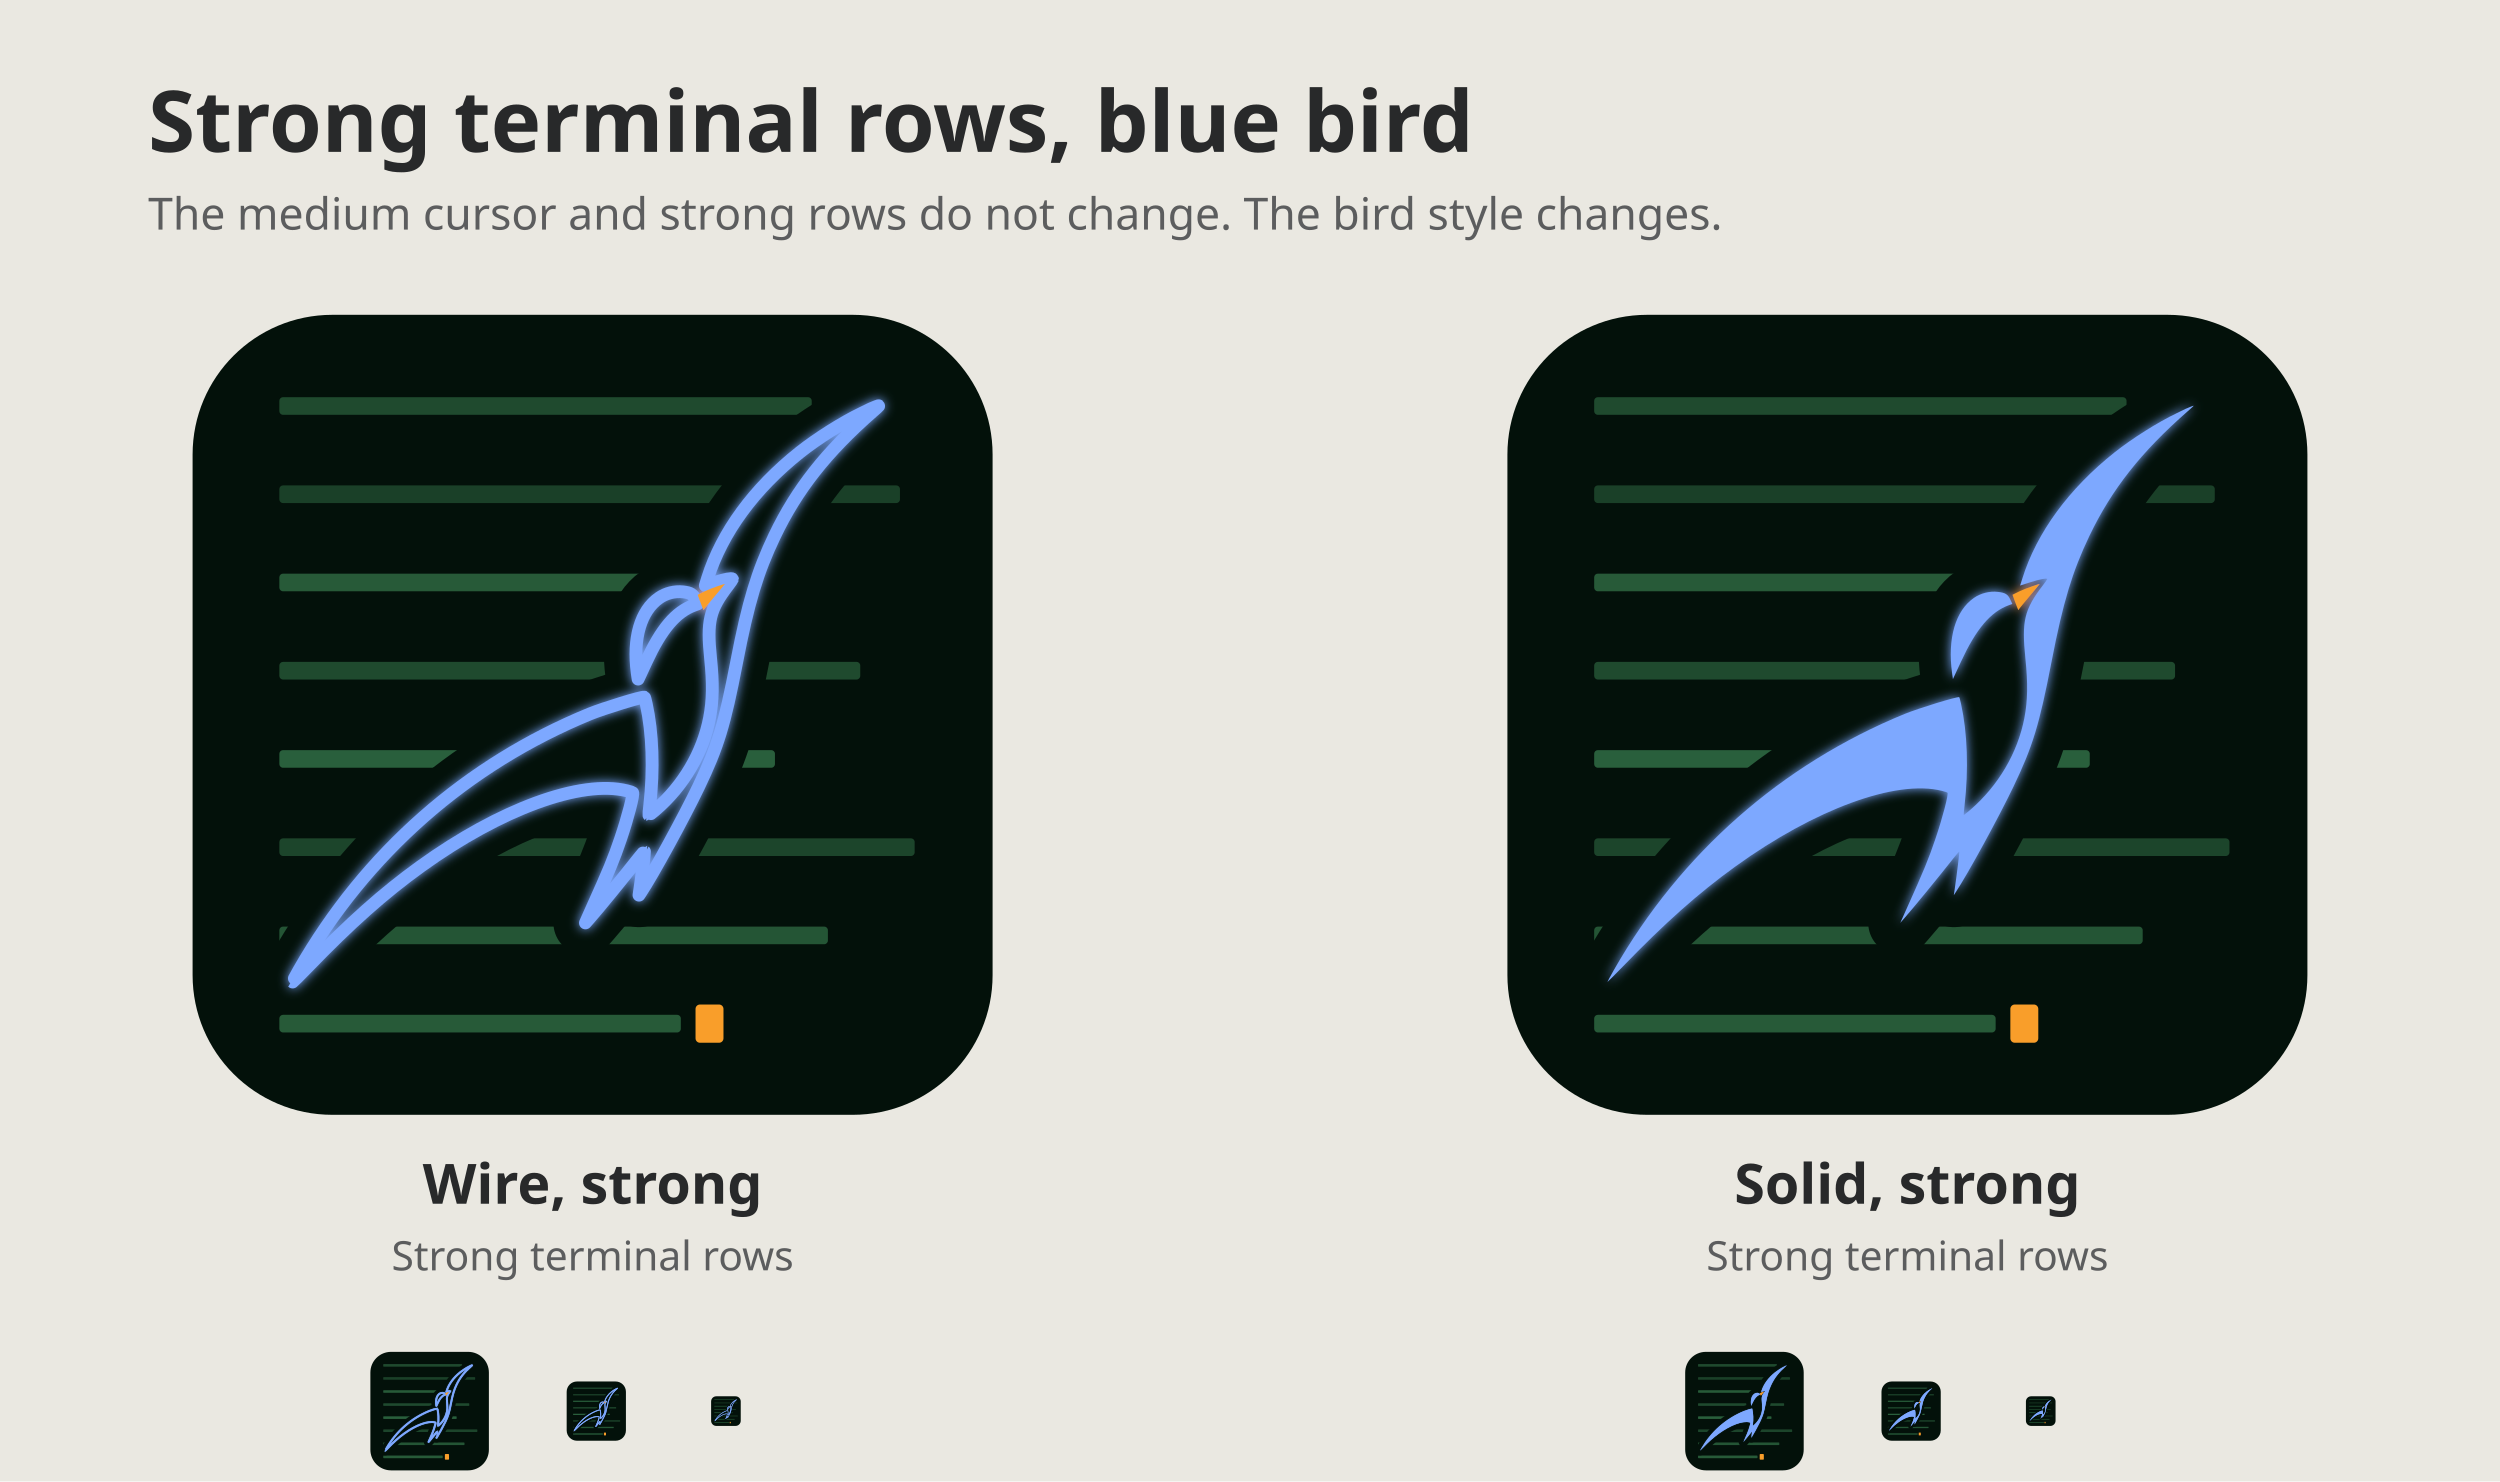
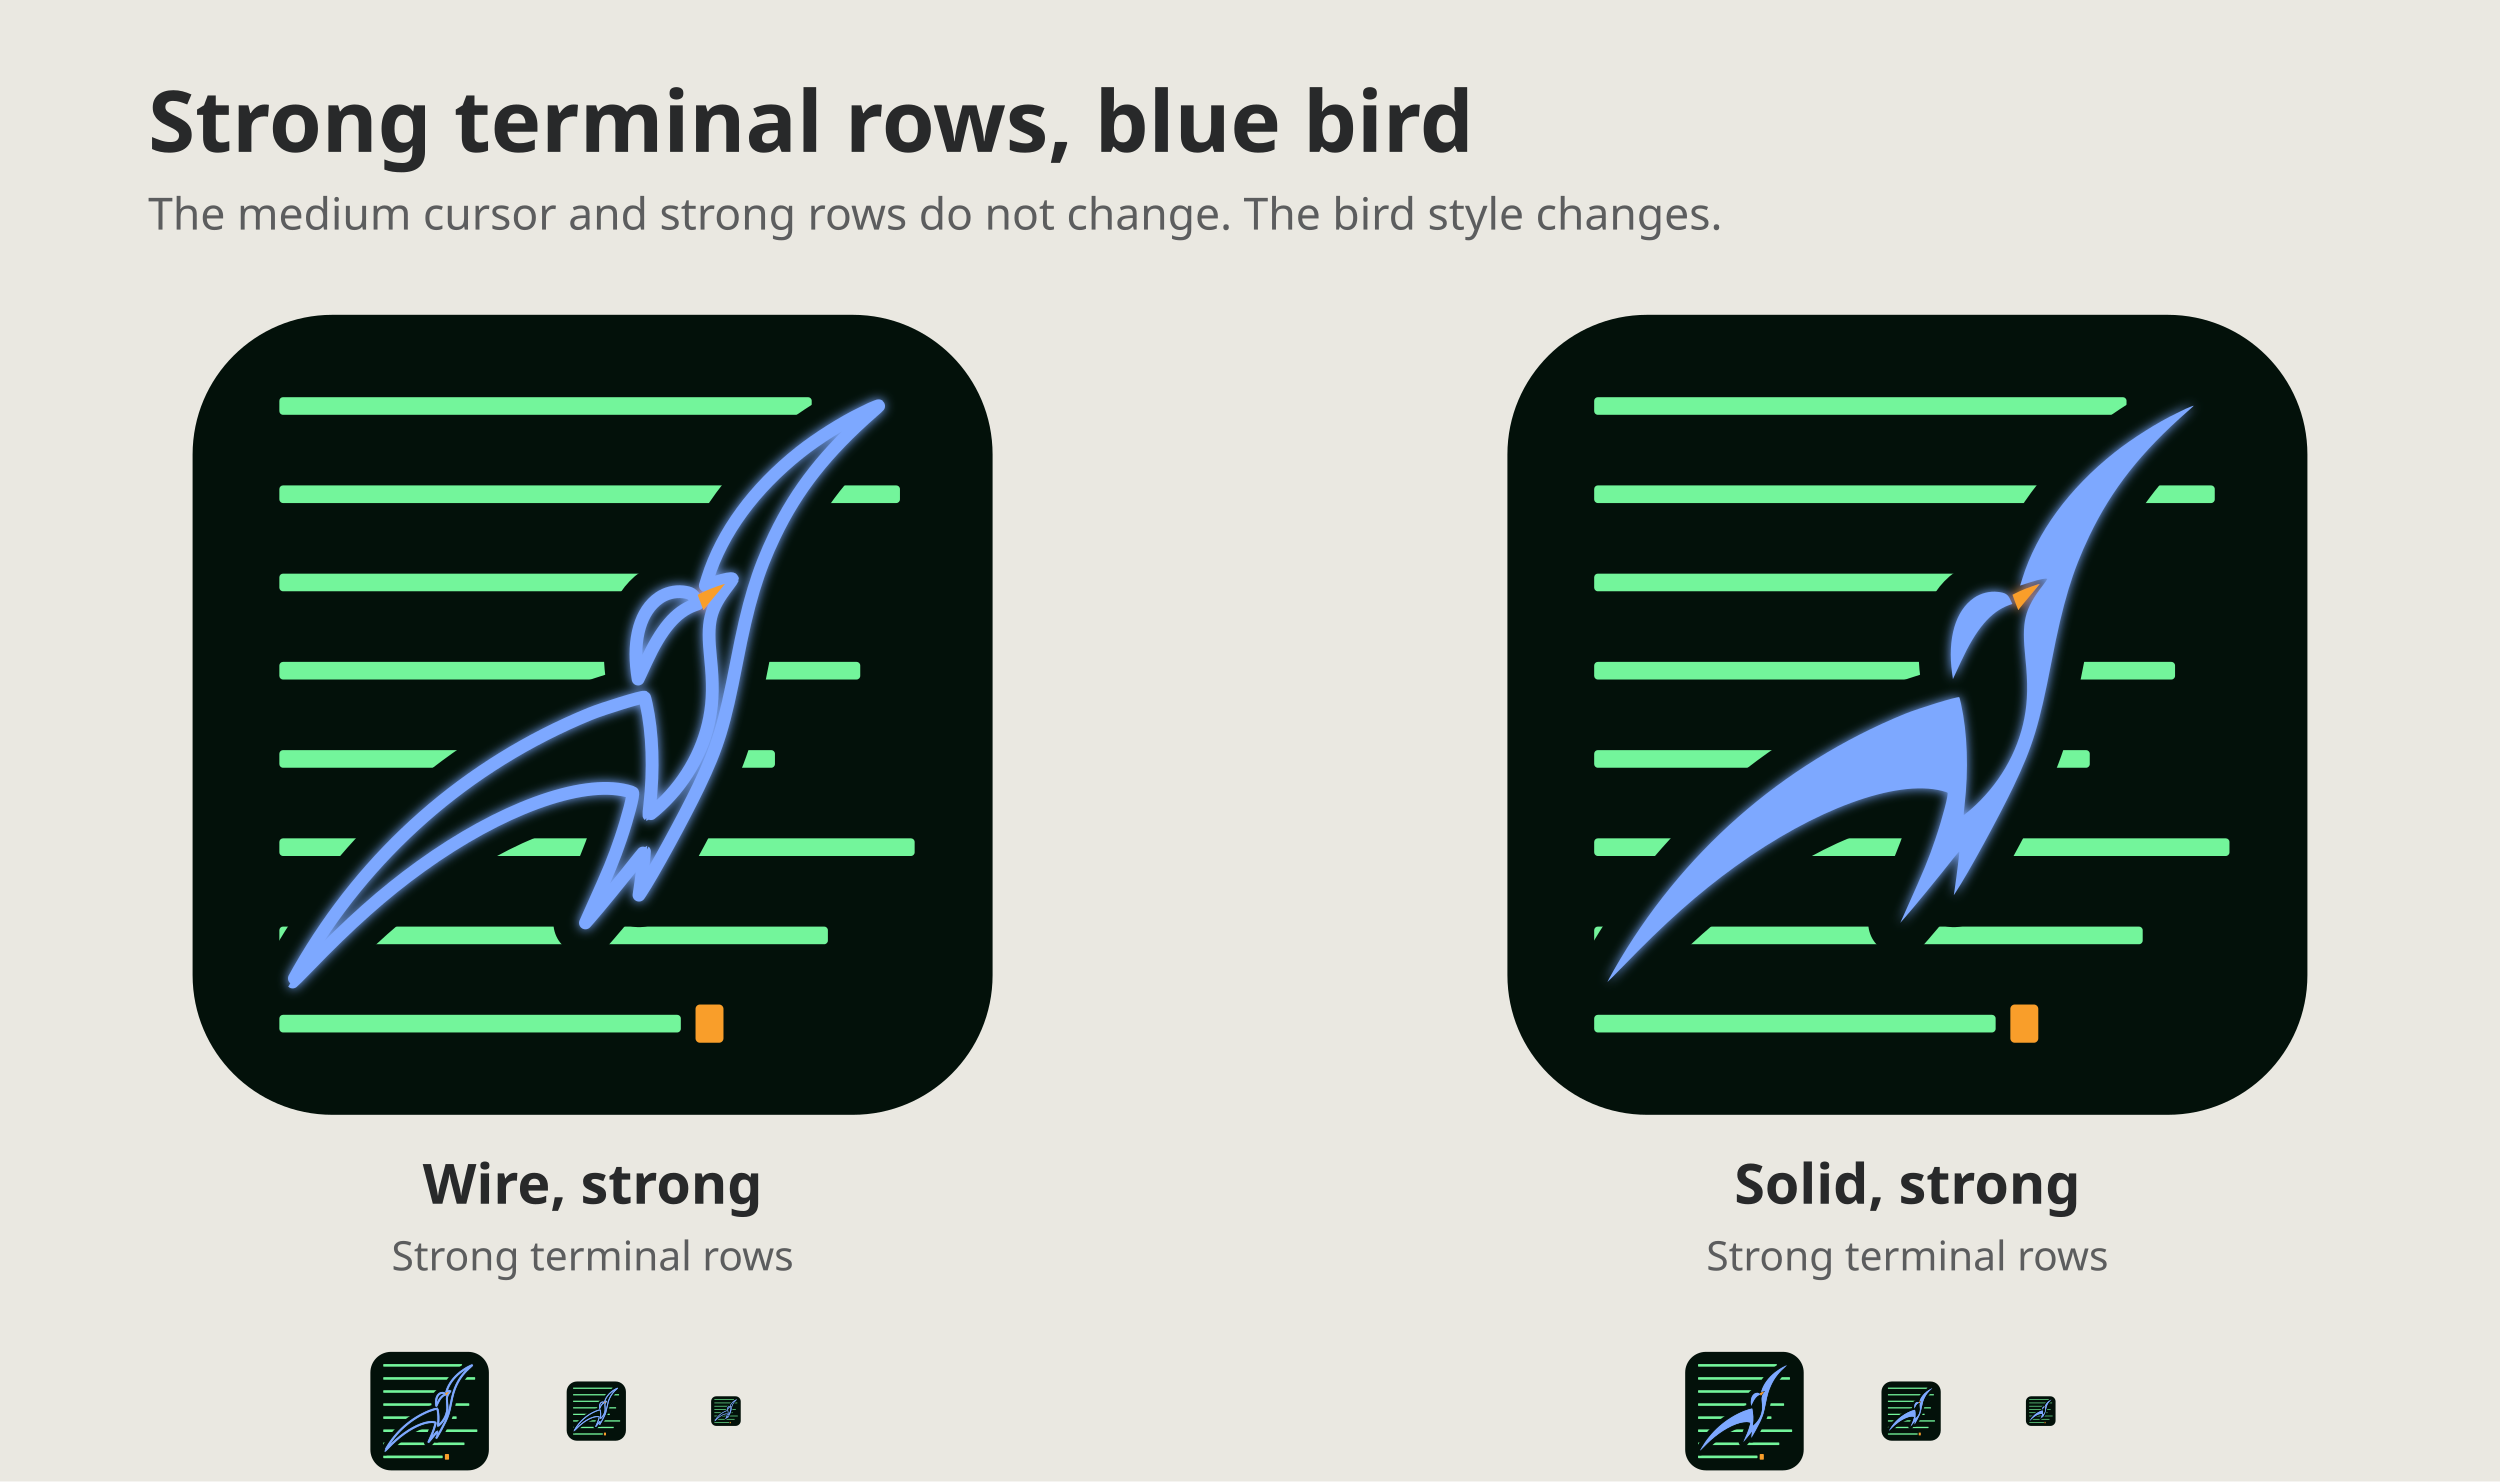
<svg xmlns="http://www.w3.org/2000/svg" xmlns:xlink="http://www.w3.org/1999/xlink" viewBox="0 0 1350 800" width="1350" height="800" role="img" aria-labelledby="title description">
  <defs>
    <g id="tern-shape">
      <path d="M10585 5604c-16-2-79-9-140-15-289-28-711-120-1005-218-780-260-1415-685-1825-1221l-65-85 153-5c135-5 238-22 237-39-1-3-39-31-87-61-365-233-454-369-584-884-85-340-172-567-298-778-256-430-674-774-1161-957-58-21-106-38-108-36-2 2 23 56 56 121 229 458 388 947 443 1361 7 51 11 95 8 97-19 20-597 49-799 41-1871-75-3631-763-5072-1983-82-69-146-127-145-129 2-2 124 56 272 127 772 377 1360 610 1975 784 1328 376 2542 378 3090 6 32-22 62-45 65-50 13-21-182-305-379-550-192-240-301-359-731-800l-140-144 80 44c141 76 639 372 955 567 46 28 86 50 88 48 4-4-144-295-239-470l-43-80 39 29c248 184 930 784 1269 1116 452 443 637 688 1106 1470 438 731 706 1088 1106 1480 519 508 1088 859 1891 1170 128 49 128 49 73 48-30-1-68-3-85-4z" />
      <path d="M6880 4124c-305-80-544-406-649-885l-18-86 191 192c357 359 630 515 902 515h53l-6 68c-7 82-33 114-128 161-104 52-233 65-345 35z" />
    </g>
    <path id="tern-beak" d="M7520 3993c-19-2-53-5-75-8l-40-5v-115c0-63 2-115 4-115 3 0 12 6 20 14 9 7 97 59 196 116 99 56 184 106 190 111 8 8-213 10-295 2z" />
    <g id="bird-shield">
      <g transform="translate(544 544) scale(.82) translate(-544 -544)">
        <g transform="translate(544 544) scale(1.18) rotate(-20) translate(-544 -544)">
          <g transform="translate(0 254)">
            <g transform="translate(0 580) scale(.1 -.1)">
              <use xlink:href="#tern-shape" fill="#03110A" stroke="#03110A" stroke-width="900" stroke-linejoin="round" />
              <use xlink:href="#tern-beak" fill="#03110A" stroke="#03110A" stroke-width="900" stroke-linejoin="round" />
            </g>
          </g>
        </g>
      </g>
    </g>
    <path id="bird-body-mask" d="M644 385c44 7 70 47 67 107-4 76-38 142-106 198 20-79 21-146 7-202-12-49-8-88 32-103z" fill="#03110A" stroke="#03110A" stroke-width="42" stroke-linejoin="round" />
    <g id="wire-tern-blue">
      <g transform="translate(544 544) scale(.82) translate(-544 -544)">
        <g transform="translate(544 544) scale(1.18) rotate(-20) translate(-544 -544)">
          <g transform="translate(0 254)">
            <g transform="translate(0 580) scale(.1 -.1)">
              <use xlink:href="#tern-shape" fill="none" stroke="#7DA8FF" stroke-width="180" stroke-linejoin="round" />
              <use xlink:href="#tern-beak" fill="#F99E2A" />
            </g>
          </g>
        </g>
      </g>
    </g>
    <g id="solid-tern-blue">
      <g transform="translate(544 544) scale(.82) translate(-544 -544)">
        <g transform="translate(544 544) scale(1.18) rotate(-20) translate(-544 -544)">
          <g transform="translate(0 254)">
            <g transform="translate(0 580) scale(.1 -.1)">
              <use xlink:href="#tern-shape" fill="#7DA8FF" />
              <use xlink:href="#tern-beak" fill="#F99E2A" />
            </g>
          </g>
        </g>
      </g>
    </g>
    <filter id="glow" x="-30%" y="-30%" width="160%" height="160%">
      <feGaussianBlur stdDeviation="7" result="blur" />
      <feMerge>
        <feMergeNode in="blur" />
        <feMergeNode in="SourceGraphic" />
      </feMerge>
    </filter>
    <g id="rows-strong" fill="#73F59B">
-       <rect x="118" y="112" width="724" height="24" rx="5" opacity=".25" />
-       <rect x="118" y="232" width="844" height="24" rx="5" opacity=".21" />
-       <rect x="118" y="352" width="612" height="24" rx="5" opacity=".32" />
-       <rect x="118" y="472" width="790" height="24" rx="5" opacity=".25" />
-       <rect x="118" y="592" width="674" height="24" rx="5" opacity=".34" />
-       <rect x="118" y="712" width="864" height="24" rx="5" opacity=".23" />
-       <rect x="118" y="832" width="746" height="24" rx="5" opacity=".30" />
-       <rect x="118" y="952" width="546" height="24" rx="5" opacity=".32" />
+       <rect x="118" y="112" width="724" height="24" rx="5" />
+       <rect x="118" y="232" width="844" height="24" rx="5" />
+       <rect x="118" y="352" width="612" height="24" rx="5" />
+       <rect x="118" y="472" width="790" height="24" rx="5" />
+       <rect x="118" y="592" width="674" height="24" rx="5" />
+       <rect x="118" y="712" width="864" height="24" rx="5" />
+       <rect x="118" y="832" width="746" height="24" rx="5" />
+       <rect x="118" y="952" width="546" height="24" rx="5" />
    </g>
    <g id="bird-wire-blue">
      <use xlink:href="#bird-body-mask" />
      <use xlink:href="#bird-shield" />
      <g filter="url(#glow)">
        <use xlink:href="#wire-tern-blue" />
      </g>
    </g>
    <g id="bird-solid-blue">
      <use xlink:href="#bird-body-mask" />
      <use xlink:href="#bird-shield" />
      <g filter="url(#glow)">
        <use xlink:href="#solid-tern-blue" />
      </g>
    </g>
    <g id="cursor-medium">
      <rect x="684" y="938" width="38" height="52" rx="6" fill="#F99E2A" />
    </g>
    <symbol id="tile-wire-strong" viewBox="0 0 1088 1088">
      <rect width="1088" height="1088" rx="190" fill="#03110A" />
      <use xlink:href="#rows-strong" />
      <use xlink:href="#cursor-medium" />
      <use xlink:href="#bird-wire-blue" />
    </symbol>
    <symbol id="tile-solid-strong" viewBox="0 0 1088 1088">
      <rect width="1088" height="1088" rx="190" fill="#03110A" />
      <use xlink:href="#rows-strong" />
      <use xlink:href="#cursor-medium" />
      <use xlink:href="#bird-solid-blue" />
    </symbol>
  </defs>
  <rect width="1350" height="800" fill="#EAE8E1" />
  <text x="80" y="82" fill="#28292A" font-family="sans-serif" font-size="46" font-weight="700">
    Strong terminal rows, blue bird
  </text>
  <text x="80" y="124" fill="#5C5D5E" font-family="sans-serif" font-size="24">
    The medium cursor and strong rows do not change. The bird style changes.
  </text>
  <g font-family="sans-serif" text-anchor="middle">
    <g transform="translate(80 170)">
      <use xlink:href="#tile-wire-strong" x="24" width="432" height="432" />
      <text x="240" y="480" fill="#28292A" font-size="30" font-weight="700">Wire, strong</text>
      <text x="240" y="516" fill="#5C5D5E" font-size="22">Strong terminal rows</text>
      <use xlink:href="#tile-wire-strong" x="120" y="560" width="64" height="64" />
      <use xlink:href="#tile-wire-strong" x="226" y="576" width="32" height="32" />
      <use xlink:href="#tile-wire-strong" x="304" y="584" width="16" height="16" />
      <g fill="#5C5D5E" font-size="18">
        <text x="152" y="654">64</text>
        <text x="242" y="654">32</text>
        <text x="312" y="654">16</text>
      </g>
    </g>
    <g transform="translate(790 170)">
      <use xlink:href="#tile-solid-strong" x="24" width="432" height="432" />
      <text x="240" y="480" fill="#28292A" font-size="30" font-weight="700">Solid, strong</text>
      <text x="240" y="516" fill="#5C5D5E" font-size="22">Strong terminal rows</text>
      <use xlink:href="#tile-solid-strong" x="120" y="560" width="64" height="64" />
      <use xlink:href="#tile-solid-strong" x="226" y="576" width="32" height="32" />
      <use xlink:href="#tile-solid-strong" x="304" y="584" width="16" height="16" />
      <g fill="#5C5D5E" font-size="18">
        <text x="152" y="654">64</text>
        <text x="242" y="654">32</text>
        <text x="312" y="654">16</text>
      </g>
    </g>
  </g>
</svg>
